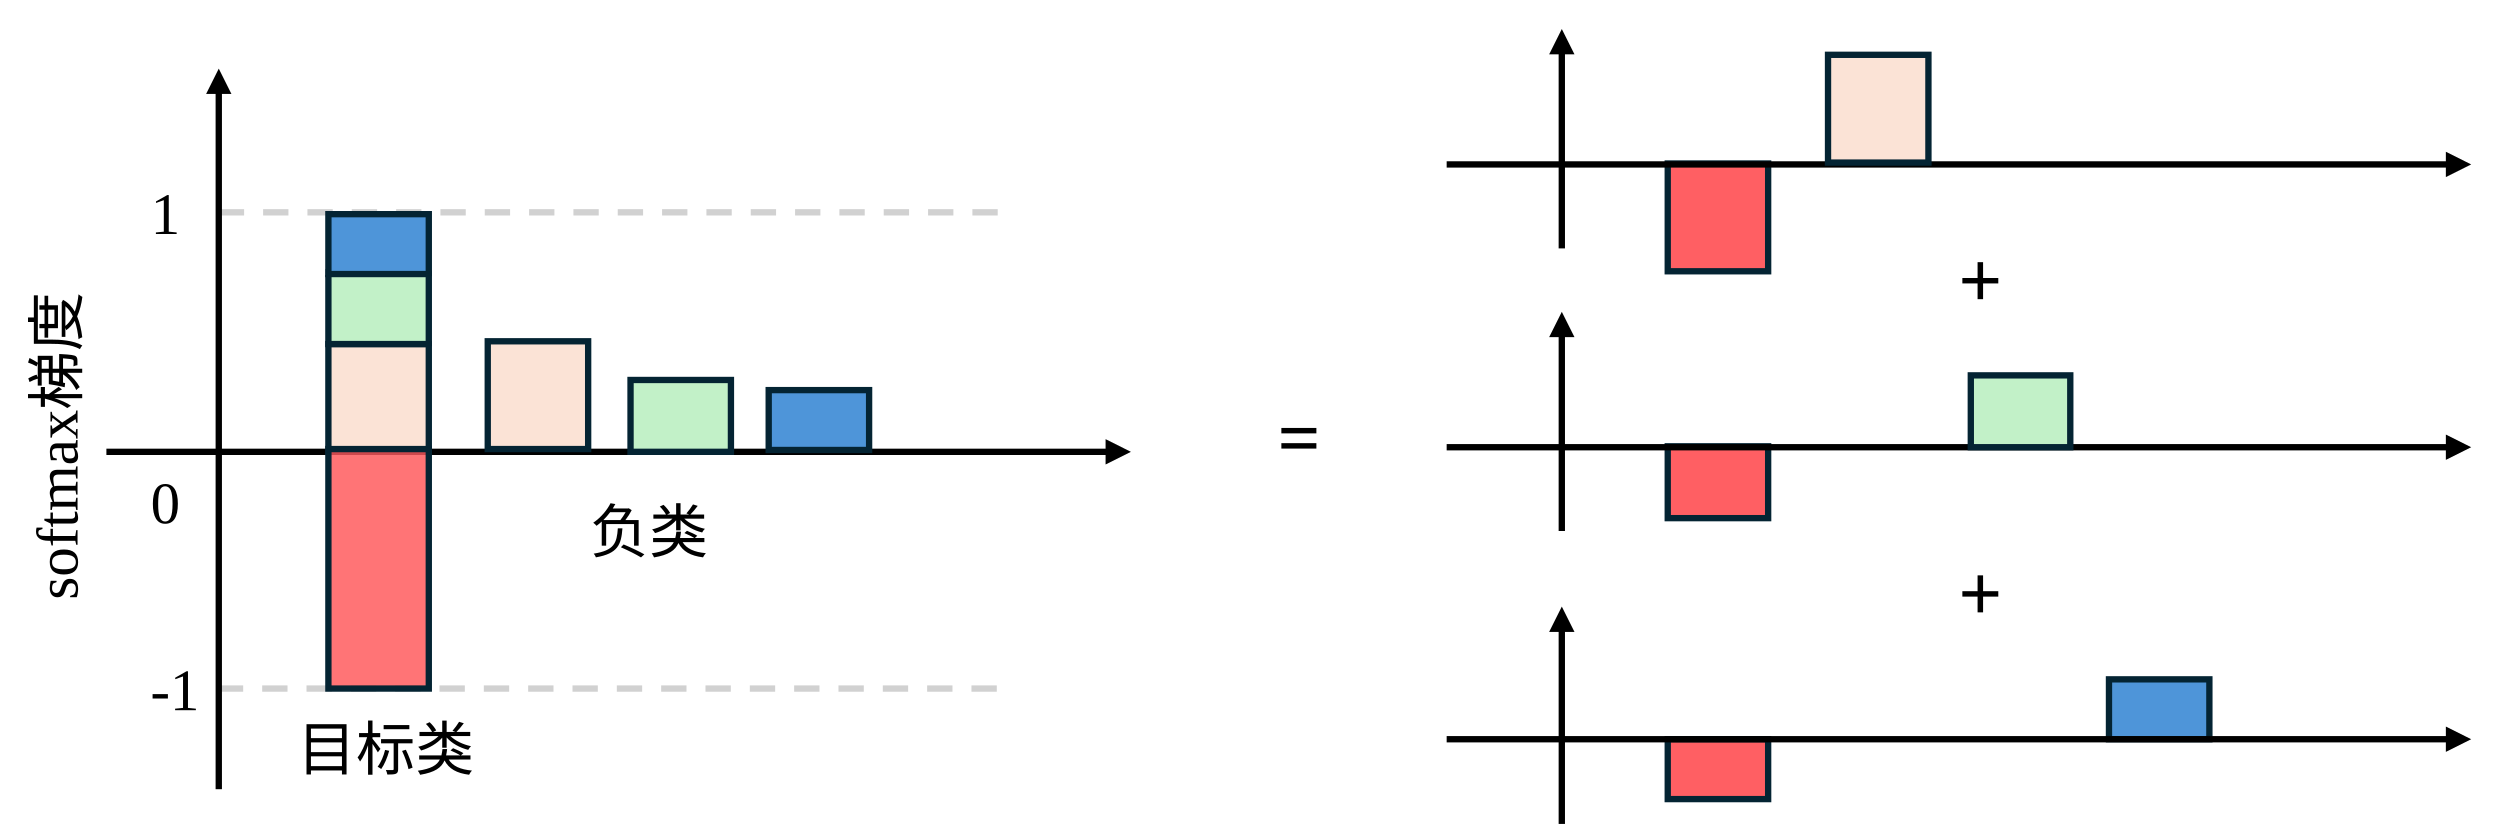
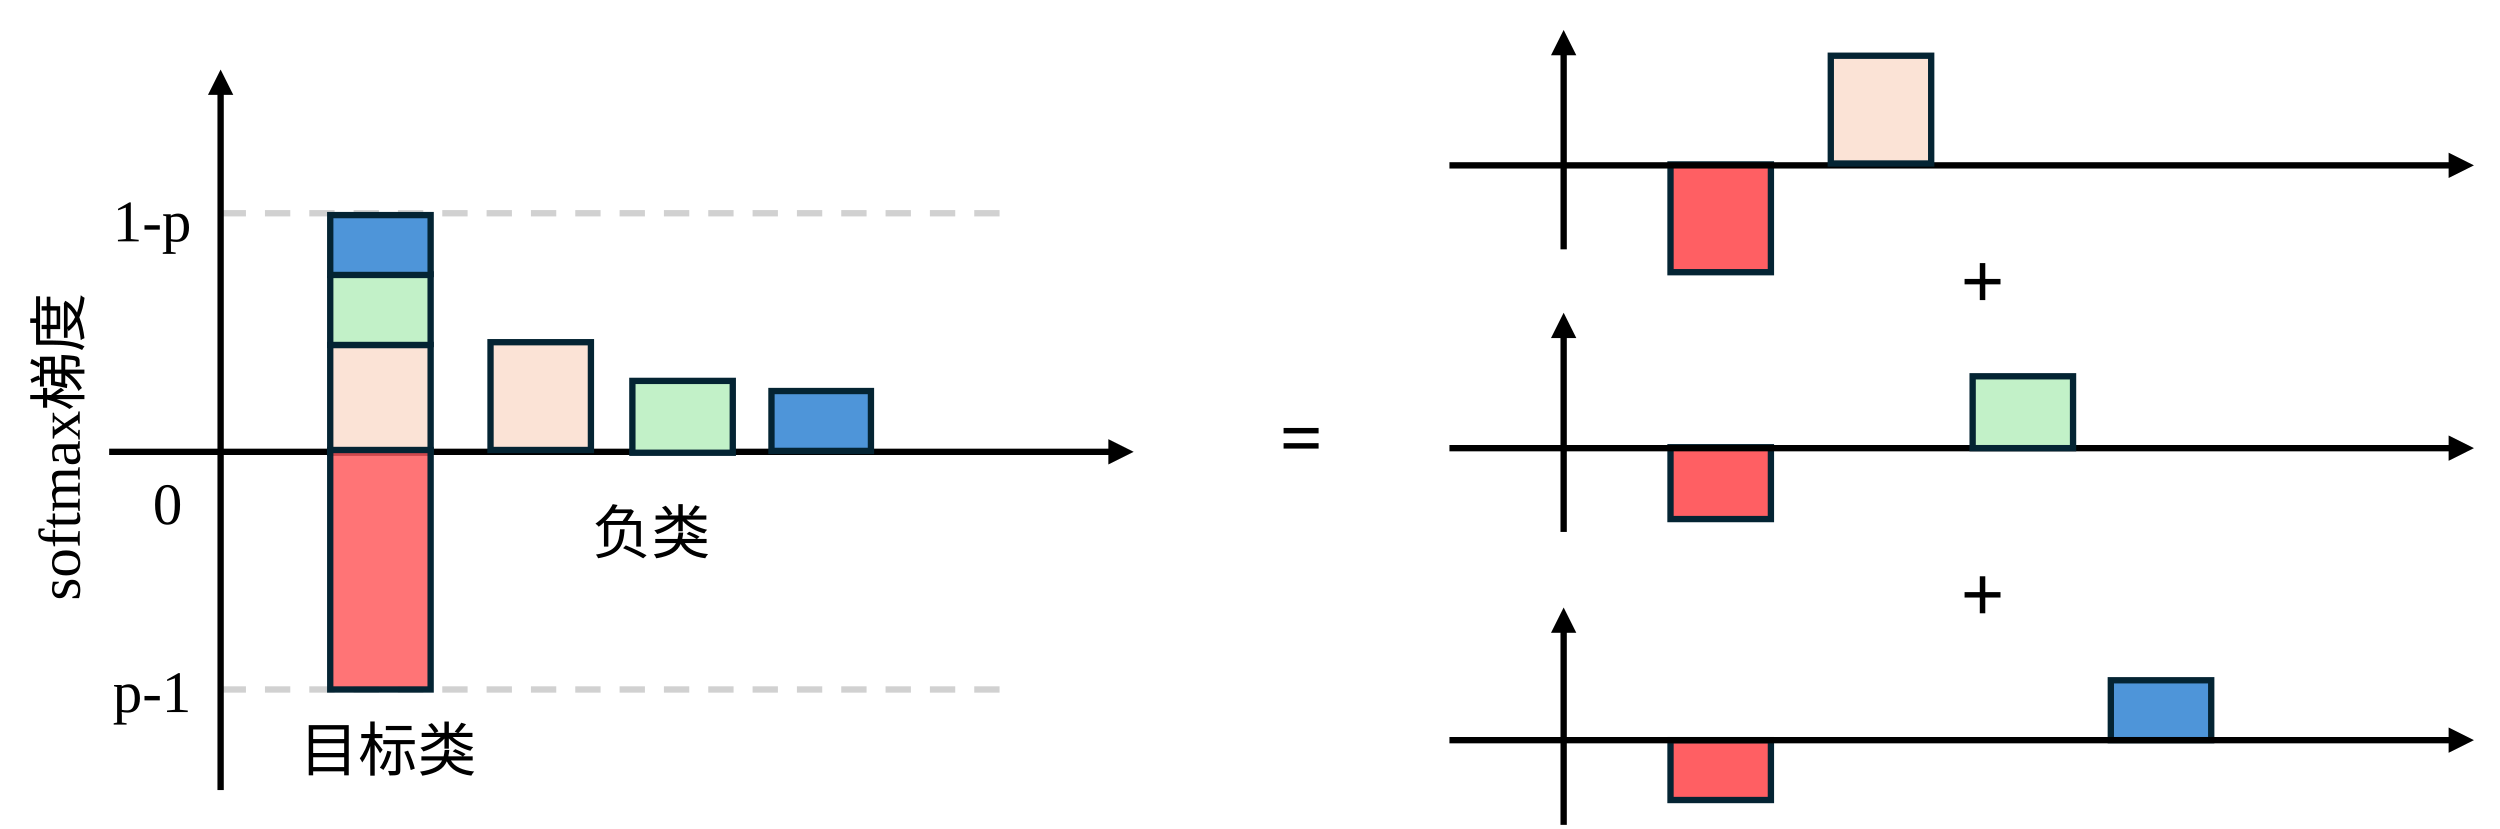
<svg xmlns="http://www.w3.org/2000/svg" width="2714" height="899" xml:space="preserve" overflow="hidden">
-   <g transform="translate(-540 -705)">
+   <g transform="translate(-531 -366)">
    <g>
-       <rect x="0" y="0" width="109" height="117" stroke="#042433" stroke-width="6.875" stroke-linecap="butt" stroke-linejoin="miter" stroke-miterlimit="8" stroke-opacity="1" fill="#FF373D" fill-opacity="0.8" transform="matrix(1 0 0 -1 2350.5 999.5)" />
-       <rect x="0" y="0" width="109" height="78" stroke="#042433" stroke-width="6.875" stroke-linecap="butt" stroke-linejoin="miter" stroke-miterlimit="8" stroke-opacity="1" fill="#FF373D" fill-opacity="0.8" transform="matrix(1 0 0 -1 2350.5 1267.5)" />
-       <rect x="0" y="0" width="109" height="65" stroke="#042433" stroke-width="6.875" stroke-linecap="butt" stroke-linejoin="miter" stroke-miterlimit="8" stroke-opacity="1" fill="#FF373D" fill-opacity="0.8" transform="matrix(1 0 0 -1 2350.5 1572.5)" />
-       <path d="M776.5 1452.5 1640.2 1452.5" stroke="#D1D1D1" stroke-width="6.875" stroke-linecap="butt" stroke-linejoin="miter" stroke-miterlimit="8" stroke-dasharray="27.5 20.625" stroke-opacity="1" fill="none" fill-rule="evenodd" />
-       <path d="M777.5 935.5 1641.2 935.5" stroke="#D1D1D1" stroke-width="6.875" stroke-linecap="butt" stroke-linejoin="miter" stroke-miterlimit="8" stroke-dasharray="27.5 20.625" stroke-opacity="1" fill="none" fill-rule="evenodd" />
-       <path d="M655.5 1192.06 1744.81 1192.06 1744.81 1198.94 655.5 1198.94ZM1740.22 1181.75 1767.72 1195.5 1740.22 1209.25Z" fill="#000000" fill-rule="nonzero" fill-opacity="1" />
-       <path d="M3.438-1.58595e-06 3.438 759.305-3.437 759.305-3.438 1.58595e-06ZM13.75 754.722 0 782.222-13.75 754.722Z" fill="#000000" fill-rule="nonzero" fill-opacity="1" transform="matrix(1 0 0 -1 777.5 1561.72)" />
-       <text fill="#000000" fill-opacity="1" font-family="Times New Roman,Times New Roman_MSFontService,sans-serif" font-style="normal" font-variant="normal" font-weight="400" font-stretch="normal" font-size="64" text-anchor="start" direction="ltr" writing-mode="lr-tb" unicode-bidi="normal" text-decoration="none" transform="matrix(1 0 0 1 703.616 959)">1</text>
-       <text fill="#000000" fill-opacity="1" font-family="Times New Roman,Times New Roman_MSFontService,sans-serif" font-style="normal" font-variant="normal" font-weight="400" font-stretch="normal" font-size="64" text-anchor="start" direction="ltr" writing-mode="lr-tb" unicode-bidi="normal" text-decoration="none" transform="matrix(1 0 0 1 703.51 1273)">0</text>
-       <rect x="1374.5" y="1128.5" width="109" height="65" stroke="#042433" stroke-width="6.875" stroke-linecap="butt" stroke-linejoin="miter" stroke-miterlimit="8" stroke-opacity="1" fill="#4E95D9" fill-opacity="1" />
-       <rect x="1069.5" y="1075.5" width="109" height="117" stroke="#042433" stroke-width="6.875" stroke-linecap="butt" stroke-linejoin="miter" stroke-miterlimit="8" stroke-opacity="1" fill="#FBE3D6" fill-opacity="1" />
-       <rect x="1224.5" y="1117.5" width="109" height="78" stroke="#042433" stroke-width="6.875" stroke-linecap="butt" stroke-linejoin="miter" stroke-miterlimit="8" stroke-opacity="1" fill="#C2F1C8" fill-opacity="1" />
-       <text fill="#000000" fill-opacity="1" font-family="DengXian,DengXian_MSFontService,sans-serif" font-style="normal" font-variant="normal" font-weight="400" font-stretch="normal" font-size="64" text-anchor="start" direction="ltr" writing-mode="lr-tb" unicode-bidi="normal" text-decoration="none" transform="matrix(1 0 0 1 862.646 1541)">目标类</text>
-       <rect x="0" y="0" width="109" height="117" stroke="#042433" stroke-width="6.875" stroke-linecap="square" stroke-linejoin="miter" stroke-miterlimit="8" stroke-dasharray="20.625 6.875" stroke-opacity="1" fill="#FBE3D6" fill-opacity="1" transform="matrix(1 0 0 -1 896.5 1195.5)" />
-       <rect x="0" y="0" width="109" height="78" stroke="#042433" stroke-width="6.875" stroke-linecap="square" stroke-linejoin="miter" stroke-miterlimit="8" stroke-dasharray="20.625 6.875" stroke-opacity="1" fill="#C2F1C8" fill-opacity="1" transform="matrix(1 0 0 -1 896.5 1078.5)" />
-       <rect x="0" y="0" width="109" height="65" stroke="#042433" stroke-width="6.875" stroke-linecap="square" stroke-linejoin="miter" stroke-miterlimit="8" stroke-dasharray="20.625 6.875" stroke-opacity="1" fill="#4E95D9" fill-opacity="1" transform="matrix(1 0 0 -1 896.5 1002.5)" />
-       <text fill="#000000" fill-opacity="1" font-family="Times New Roman,Times New Roman_MSFontService,sans-serif" font-style="normal" font-variant="normal" font-weight="400" font-stretch="normal" font-size="64" text-anchor="start" direction="ltr" writing-mode="lr-tb" unicode-bidi="normal" text-decoration="none" transform="matrix(1 0 0 1 703.281 1476)">-</text>
-       <text fill="#000000" fill-opacity="1" font-family="Times New Roman,Times New Roman_MSFontService,sans-serif" font-style="normal" font-variant="normal" font-weight="400" font-stretch="normal" font-size="64" text-anchor="start" direction="ltr" writing-mode="lr-tb" unicode-bidi="normal" text-decoration="none" transform="matrix(1 0 0 1 724.479 1476)">1</text>
-       <text fill="#000000" fill-opacity="1" font-family="DengXian,DengXian_MSFontService,sans-serif" font-style="normal" font-variant="normal" font-weight="400" font-stretch="normal" font-size="64" text-anchor="start" direction="ltr" writing-mode="lr-tb" unicode-bidi="normal" text-decoration="none" transform="matrix(1 0 0 1 1180.57 1305)">负类</text>
-       <text fill="#000000" fill-opacity="1" font-family="Times New Roman,Times New Roman_MSFontService,sans-serif" font-style="normal" font-variant="normal" font-weight="400" font-stretch="normal" font-size="64" text-anchor="start" direction="ltr" writing-mode="lr-tb" unicode-bidi="normal" text-decoration="none" transform="matrix(-1.83697e-16 -1 1 -1.83697e-16 624.173 1356)">softmax</text>
-       <text fill="#000000" fill-opacity="1" font-family="DengXian,DengXian_MSFontService,sans-serif" font-style="normal" font-variant="normal" font-weight="400" font-stretch="normal" font-size="64" text-anchor="start" direction="ltr" writing-mode="lr-tb" unicode-bidi="normal" text-decoration="none" transform="matrix(-1.83697e-16 -1 1 -1.83697e-16 624.173 1150)">梯度</text>
-       <rect x="896.5" y="1192.5" width="109" height="260" stroke="#042433" stroke-width="6.875" stroke-linecap="butt" stroke-linejoin="miter" stroke-miterlimit="8" stroke-opacity="1" fill="#FF5254" fill-opacity="0.8" />
-       <path d="M2110.5 880.062 3199.81 880.063 3199.81 886.938 2110.5 886.937ZM3195.22 869.75 3222.72 883.5 3195.22 897.25Z" fill="#000000" fill-rule="nonzero" fill-opacity="1" />
-       <path d="M3.438-5.20906e-06 3.438 215.239-3.437 215.239-3.438 5.20906e-06ZM13.75 210.656 0 238.156-13.75 210.656Z" fill="#000000" fill-rule="nonzero" fill-opacity="1" transform="matrix(1 0 0 -1 2235.5 974.656)" />
-       <rect x="2524.5" y="764.5" width="109" height="117" stroke="#042433" stroke-width="6.875" stroke-linecap="butt" stroke-linejoin="miter" stroke-miterlimit="8" stroke-opacity="1" fill="#FBE3D6" fill-opacity="1" />
-       <path d="M2110.5 1187.06 3199.81 1187.06 3199.81 1193.94 2110.5 1193.94ZM3195.22 1176.75 3222.72 1190.5 3195.22 1204.25Z" fill="#000000" fill-rule="nonzero" fill-opacity="1" />
-       <path d="M3.438-5.21386e-06 3.438 215.02-3.437 215.02-3.438 5.21386e-06ZM13.75 210.436 0 237.936-13.75 210.436Z" fill="#000000" fill-rule="nonzero" fill-opacity="1" transform="matrix(1 0 0 -1 2235.5 1281.44)" />
-       <rect x="2679.5" y="1112.5" width="108" height="78" stroke="#042433" stroke-width="6.875" stroke-linecap="butt" stroke-linejoin="miter" stroke-miterlimit="8" stroke-opacity="1" fill="#C2F1C8" fill-opacity="1" />
-       <path d="M3.438-5.25748e-06 3.438 213.046-3.437 213.046-3.438 5.25748e-06ZM13.75 208.462 0 235.962-13.75 208.462Z" fill="#000000" fill-rule="nonzero" fill-opacity="1" transform="matrix(1 0 0 -1 2235.5 1599.46)" />
-       <rect x="2829.5" y="1442.5" width="109" height="65" stroke="#042433" stroke-width="6.875" stroke-linecap="butt" stroke-linejoin="miter" stroke-miterlimit="8" stroke-opacity="1" fill="#4E95D9" fill-opacity="1" />
-       <path d="M2110.5 1504.06 3199.81 1504.06 3199.81 1510.94 2110.5 1510.94ZM3195.22 1493.75 3222.72 1507.5 3195.22 1521.25Z" fill="#000000" fill-rule="nonzero" fill-opacity="1" />
-       <text fill="#000000" fill-opacity="1" font-family="DengXian,DengXian_MSFontService,sans-serif" font-style="normal" font-variant="normal" font-weight="400" font-stretch="normal" font-size="83" text-anchor="start" direction="ltr" writing-mode="lr-tb" unicode-bidi="normal" text-decoration="none" transform="matrix(1 0 0 1 2666.19 1379)">+</text>
-       <text fill="#000000" fill-opacity="1" font-family="DengXian,DengXian_MSFontService,sans-serif" font-style="normal" font-variant="normal" font-weight="400" font-stretch="normal" font-size="83" text-anchor="start" direction="ltr" writing-mode="lr-tb" unicode-bidi="normal" text-decoration="none" transform="matrix(1 0 0 1 2666.19 1039)">+</text>
-       <text fill="#000000" fill-opacity="1" font-family="DengXian,DengXian_MSFontService,sans-serif" font-style="normal" font-variant="normal" font-weight="400" font-stretch="normal" font-size="83" text-anchor="start" direction="ltr" writing-mode="lr-tb" unicode-bidi="normal" text-decoration="none" transform="matrix(1 0 0 1 1926.41 1210)">=</text>
+       <rect x="0" y="0" width="109" height="117" stroke="#042433" stroke-width="6.875" stroke-linecap="butt" stroke-linejoin="miter" stroke-miterlimit="8" stroke-opacity="1" fill="#FF373D" fill-opacity="0.8" transform="matrix(1 0 0 -1 2344.5 661.5)" />
+       <rect x="0" y="0" width="109" height="78" stroke="#042433" stroke-width="6.875" stroke-linecap="butt" stroke-linejoin="miter" stroke-miterlimit="8" stroke-opacity="1" fill="#FF373D" fill-opacity="0.8" transform="matrix(1 0 0 -1 2344.5 929.5)" />
+       <rect x="0" y="0" width="109" height="65" stroke="#042433" stroke-width="6.875" stroke-linecap="butt" stroke-linejoin="miter" stroke-miterlimit="8" stroke-opacity="1" fill="#FF373D" fill-opacity="0.8" transform="matrix(1 0 0 -1 2344.5 1234.5)" />
+       <path d="M770.5 1114.5 1634.2 1114.5" stroke="#D1D1D1" stroke-width="6.875" stroke-linecap="butt" stroke-linejoin="miter" stroke-miterlimit="8" stroke-dasharray="27.5 20.625" stroke-opacity="1" fill="none" fill-rule="evenodd" />
+       <path d="M770.5 597.5 1634.2 597.5" stroke="#D1D1D1" stroke-width="6.875" stroke-linecap="butt" stroke-linejoin="miter" stroke-miterlimit="8" stroke-dasharray="27.5 20.625" stroke-opacity="1" fill="none" fill-rule="evenodd" />
+       <path d="M649.5 853.063 1738.81 853.063 1738.81 859.938 649.5 859.938ZM1734.22 842.75 1761.72 856.5 1734.22 870.25Z" fill="#000000" fill-rule="nonzero" fill-opacity="1" />
+       <path d="M3.438-1.58595e-06 3.438 759.305-3.437 759.305-3.438 1.58595e-06ZM13.75 754.722 0 782.222-13.75 754.722Z" fill="#000000" fill-rule="nonzero" fill-opacity="1" transform="matrix(1 0 0 -1 770.5 1223.72)" />
+       <text fill="#000000" fill-opacity="1" font-family="Times New Roman,Times New Roman_MSFontService,sans-serif" font-style="normal" font-variant="normal" font-weight="400" font-stretch="normal" font-size="64" text-anchor="start" direction="ltr" writing-mode="lr-tb" unicode-bidi="normal" text-decoration="none" transform="matrix(1 0 0 1 653.398 628)">1</text>
+       <text fill="#000000" fill-opacity="1" font-family="Times New Roman,Times New Roman_MSFontService,sans-serif" font-style="normal" font-variant="normal" font-weight="400" font-stretch="normal" font-size="64" text-anchor="start" direction="ltr" writing-mode="lr-tb" unicode-bidi="normal" text-decoration="none" transform="matrix(1 0 0 1 685.482 628)">-</text>
+       <text fill="#000000" fill-opacity="1" font-family="Times New Roman,Times New Roman_MSFontService,sans-serif" font-style="normal" font-variant="normal" font-weight="400" font-stretch="normal" font-size="64" text-anchor="start" direction="ltr" writing-mode="lr-tb" unicode-bidi="normal" text-decoration="none" transform="matrix(1 0 0 1 706.679 628)">p</text>
+       <text fill="#000000" fill-opacity="1" font-family="Times New Roman,Times New Roman_MSFontService,sans-serif" font-style="normal" font-variant="normal" font-weight="400" font-stretch="normal" font-size="64" text-anchor="start" direction="ltr" writing-mode="lr-tb" unicode-bidi="normal" text-decoration="none" transform="matrix(1 0 0 1 696.91 935)">0</text>
+       <rect x="1368.5" y="790.5" width="108" height="65" stroke="#042433" stroke-width="6.875" stroke-linecap="butt" stroke-linejoin="miter" stroke-miterlimit="8" stroke-opacity="1" fill="#4E95D9" fill-opacity="1" />
+       <rect x="1063.5" y="737.5" width="109" height="117" stroke="#042433" stroke-width="6.875" stroke-linecap="butt" stroke-linejoin="miter" stroke-miterlimit="8" stroke-opacity="1" fill="#FBE3D6" fill-opacity="1" />
+       <rect x="1217.5" y="779.5" width="109" height="78" stroke="#042433" stroke-width="6.875" stroke-linecap="butt" stroke-linejoin="miter" stroke-miterlimit="8" stroke-opacity="1" fill="#C2F1C8" fill-opacity="1" />
+       <text fill="#000000" fill-opacity="1" font-family="DengXian,DengXian_MSFontService,sans-serif" font-style="normal" font-variant="normal" font-weight="400" font-stretch="normal" font-size="64" text-anchor="start" direction="ltr" writing-mode="lr-tb" unicode-bidi="normal" text-decoration="none" transform="matrix(1 0 0 1 856.046 1203)">目标类</text>
+       <rect x="0" y="0" width="109" height="117" stroke="#042433" stroke-width="6.875" stroke-linecap="square" stroke-linejoin="miter" stroke-miterlimit="8" stroke-dasharray="20.625 6.875" stroke-opacity="1" fill="#FBE3D6" fill-opacity="1" transform="matrix(1 0 0 -1 889.5 857.5)" />
+       <rect x="0" y="0" width="109" height="78" stroke="#042433" stroke-width="6.875" stroke-linecap="square" stroke-linejoin="miter" stroke-miterlimit="8" stroke-dasharray="20.625 6.875" stroke-opacity="1" fill="#C2F1C8" fill-opacity="1" transform="matrix(1 0 0 -1 889.5 740.5)" />
+       <rect x="0" y="0" width="109" height="65" stroke="#042433" stroke-width="6.875" stroke-linecap="square" stroke-linejoin="miter" stroke-miterlimit="8" stroke-dasharray="20.625 6.875" stroke-opacity="1" fill="#4E95D9" fill-opacity="1" transform="matrix(1 0 0 -1 889.5 664.5)" />
+       <text fill="#000000" fill-opacity="1" font-family="Times New Roman,Times New Roman_MSFontService,sans-serif" font-style="normal" font-variant="normal" font-weight="400" font-stretch="normal" font-size="64" text-anchor="start" direction="ltr" writing-mode="lr-tb" unicode-bidi="normal" text-decoration="none" transform="matrix(1 0 0 1 653.398 1139)">p</text>
+       <text fill="#000000" fill-opacity="1" font-family="Times New Roman,Times New Roman_MSFontService,sans-serif" font-style="normal" font-variant="normal" font-weight="400" font-stretch="normal" font-size="64" text-anchor="start" direction="ltr" writing-mode="lr-tb" unicode-bidi="normal" text-decoration="none" transform="matrix(1 0 0 1 685.482 1139)">-</text>
+       <text fill="#000000" fill-opacity="1" font-family="Times New Roman,Times New Roman_MSFontService,sans-serif" font-style="normal" font-variant="normal" font-weight="400" font-stretch="normal" font-size="64" text-anchor="start" direction="ltr" writing-mode="lr-tb" unicode-bidi="normal" text-decoration="none" transform="matrix(1 0 0 1 706.679 1139)">1</text>
+       <text fill="#000000" fill-opacity="1" font-family="DengXian,DengXian_MSFontService,sans-serif" font-style="normal" font-variant="normal" font-weight="400" font-stretch="normal" font-size="64" text-anchor="start" direction="ltr" writing-mode="lr-tb" unicode-bidi="normal" text-decoration="none" transform="matrix(1 0 0 1 1173.97 967)">负类</text>
+       <text fill="#000000" fill-opacity="1" font-family="Times New Roman,Times New Roman_MSFontService,sans-serif" font-style="normal" font-variant="normal" font-weight="400" font-stretch="normal" font-size="64" text-anchor="start" direction="ltr" writing-mode="lr-tb" unicode-bidi="normal" text-decoration="none" transform="matrix(-1.83697e-16 -1 1 -1.83697e-16 617.573 1018)">softmax</text>
+       <text fill="#000000" fill-opacity="1" font-family="DengXian,DengXian_MSFontService,sans-serif" font-style="normal" font-variant="normal" font-weight="400" font-stretch="normal" font-size="64" text-anchor="start" direction="ltr" writing-mode="lr-tb" unicode-bidi="normal" text-decoration="none" transform="matrix(-1.83697e-16 -1 1 -1.83697e-16 617.573 812)">梯度</text>
+       <rect x="889.5" y="854.5" width="109" height="260" stroke="#042433" stroke-width="6.875" stroke-linecap="butt" stroke-linejoin="miter" stroke-miterlimit="8" stroke-opacity="1" fill="#FF5254" fill-opacity="0.8" />
+       <path d="M2104.5 542.063 3193.81 542.063 3193.81 548.938 2104.5 548.938ZM3189.22 531.75 3216.72 545.5 3189.22 559.25Z" fill="#000000" fill-rule="nonzero" fill-opacity="1" />
+       <path d="M3.438-5.20906e-06 3.438 215.239-3.437 215.239-3.438 5.20906e-06ZM13.75 210.656 0 238.156-13.75 210.656Z" fill="#000000" fill-rule="nonzero" fill-opacity="1" transform="matrix(1 0 0 -1 2228.5 636.656)" />
+       <rect x="2518.5" y="426.5" width="109" height="117" stroke="#042433" stroke-width="6.875" stroke-linecap="butt" stroke-linejoin="miter" stroke-miterlimit="8" stroke-opacity="1" fill="#FBE3D6" fill-opacity="1" />
+       <path d="M2104.5 849.062 3193.81 849.063 3193.81 855.938 2104.5 855.938ZM3189.22 838.75 3216.72 852.5 3189.22 866.25Z" fill="#000000" fill-rule="nonzero" fill-opacity="1" />
+       <path d="M3.438-5.21386e-06 3.438 215.02-3.437 215.02-3.438 5.21386e-06ZM13.75 210.436 0 237.936-13.75 210.436Z" fill="#000000" fill-rule="nonzero" fill-opacity="1" transform="matrix(1 0 0 -1 2228.5 943.436)" />
+       <rect x="2672.5" y="774.5" width="109" height="78" stroke="#042433" stroke-width="6.875" stroke-linecap="butt" stroke-linejoin="miter" stroke-miterlimit="8" stroke-opacity="1" fill="#C2F1C8" fill-opacity="1" />
+       <path d="M3.438-5.25748e-06 3.438 213.046-3.437 213.046-3.438 5.25748e-06ZM13.75 208.462 0 235.962-13.75 208.462Z" fill="#000000" fill-rule="nonzero" fill-opacity="1" transform="matrix(1 0 0 -1 2228.5 1261.46)" />
+       <rect x="2822.5" y="1104.5" width="109" height="65" stroke="#042433" stroke-width="6.875" stroke-linecap="butt" stroke-linejoin="miter" stroke-miterlimit="8" stroke-opacity="1" fill="#4E95D9" fill-opacity="1" />
+       <path d="M2104.5 1166.06 3193.81 1166.06 3193.81 1172.94 2104.5 1172.94ZM3189.22 1155.75 3216.72 1169.5 3189.22 1183.25Z" fill="#000000" fill-rule="nonzero" fill-opacity="1" />
+       <text fill="#000000" fill-opacity="1" font-family="DengXian,DengXian_MSFontService,sans-serif" font-style="normal" font-variant="normal" font-weight="400" font-stretch="normal" font-size="83" text-anchor="start" direction="ltr" writing-mode="lr-tb" unicode-bidi="normal" text-decoration="none" transform="matrix(1 0 0 1 2659.59 1041)">+</text>
+       <text fill="#000000" fill-opacity="1" font-family="DengXian,DengXian_MSFontService,sans-serif" font-style="normal" font-variant="normal" font-weight="400" font-stretch="normal" font-size="83" text-anchor="start" direction="ltr" writing-mode="lr-tb" unicode-bidi="normal" text-decoration="none" transform="matrix(1 0 0 1 2659.59 701)">+</text>
+       <text fill="#000000" fill-opacity="1" font-family="DengXian,DengXian_MSFontService,sans-serif" font-style="normal" font-variant="normal" font-weight="400" font-stretch="normal" font-size="83" text-anchor="start" direction="ltr" writing-mode="lr-tb" unicode-bidi="normal" text-decoration="none" transform="matrix(1 0 0 1 1919.81 871)">=</text>
    </g>
  </g>
</svg>
